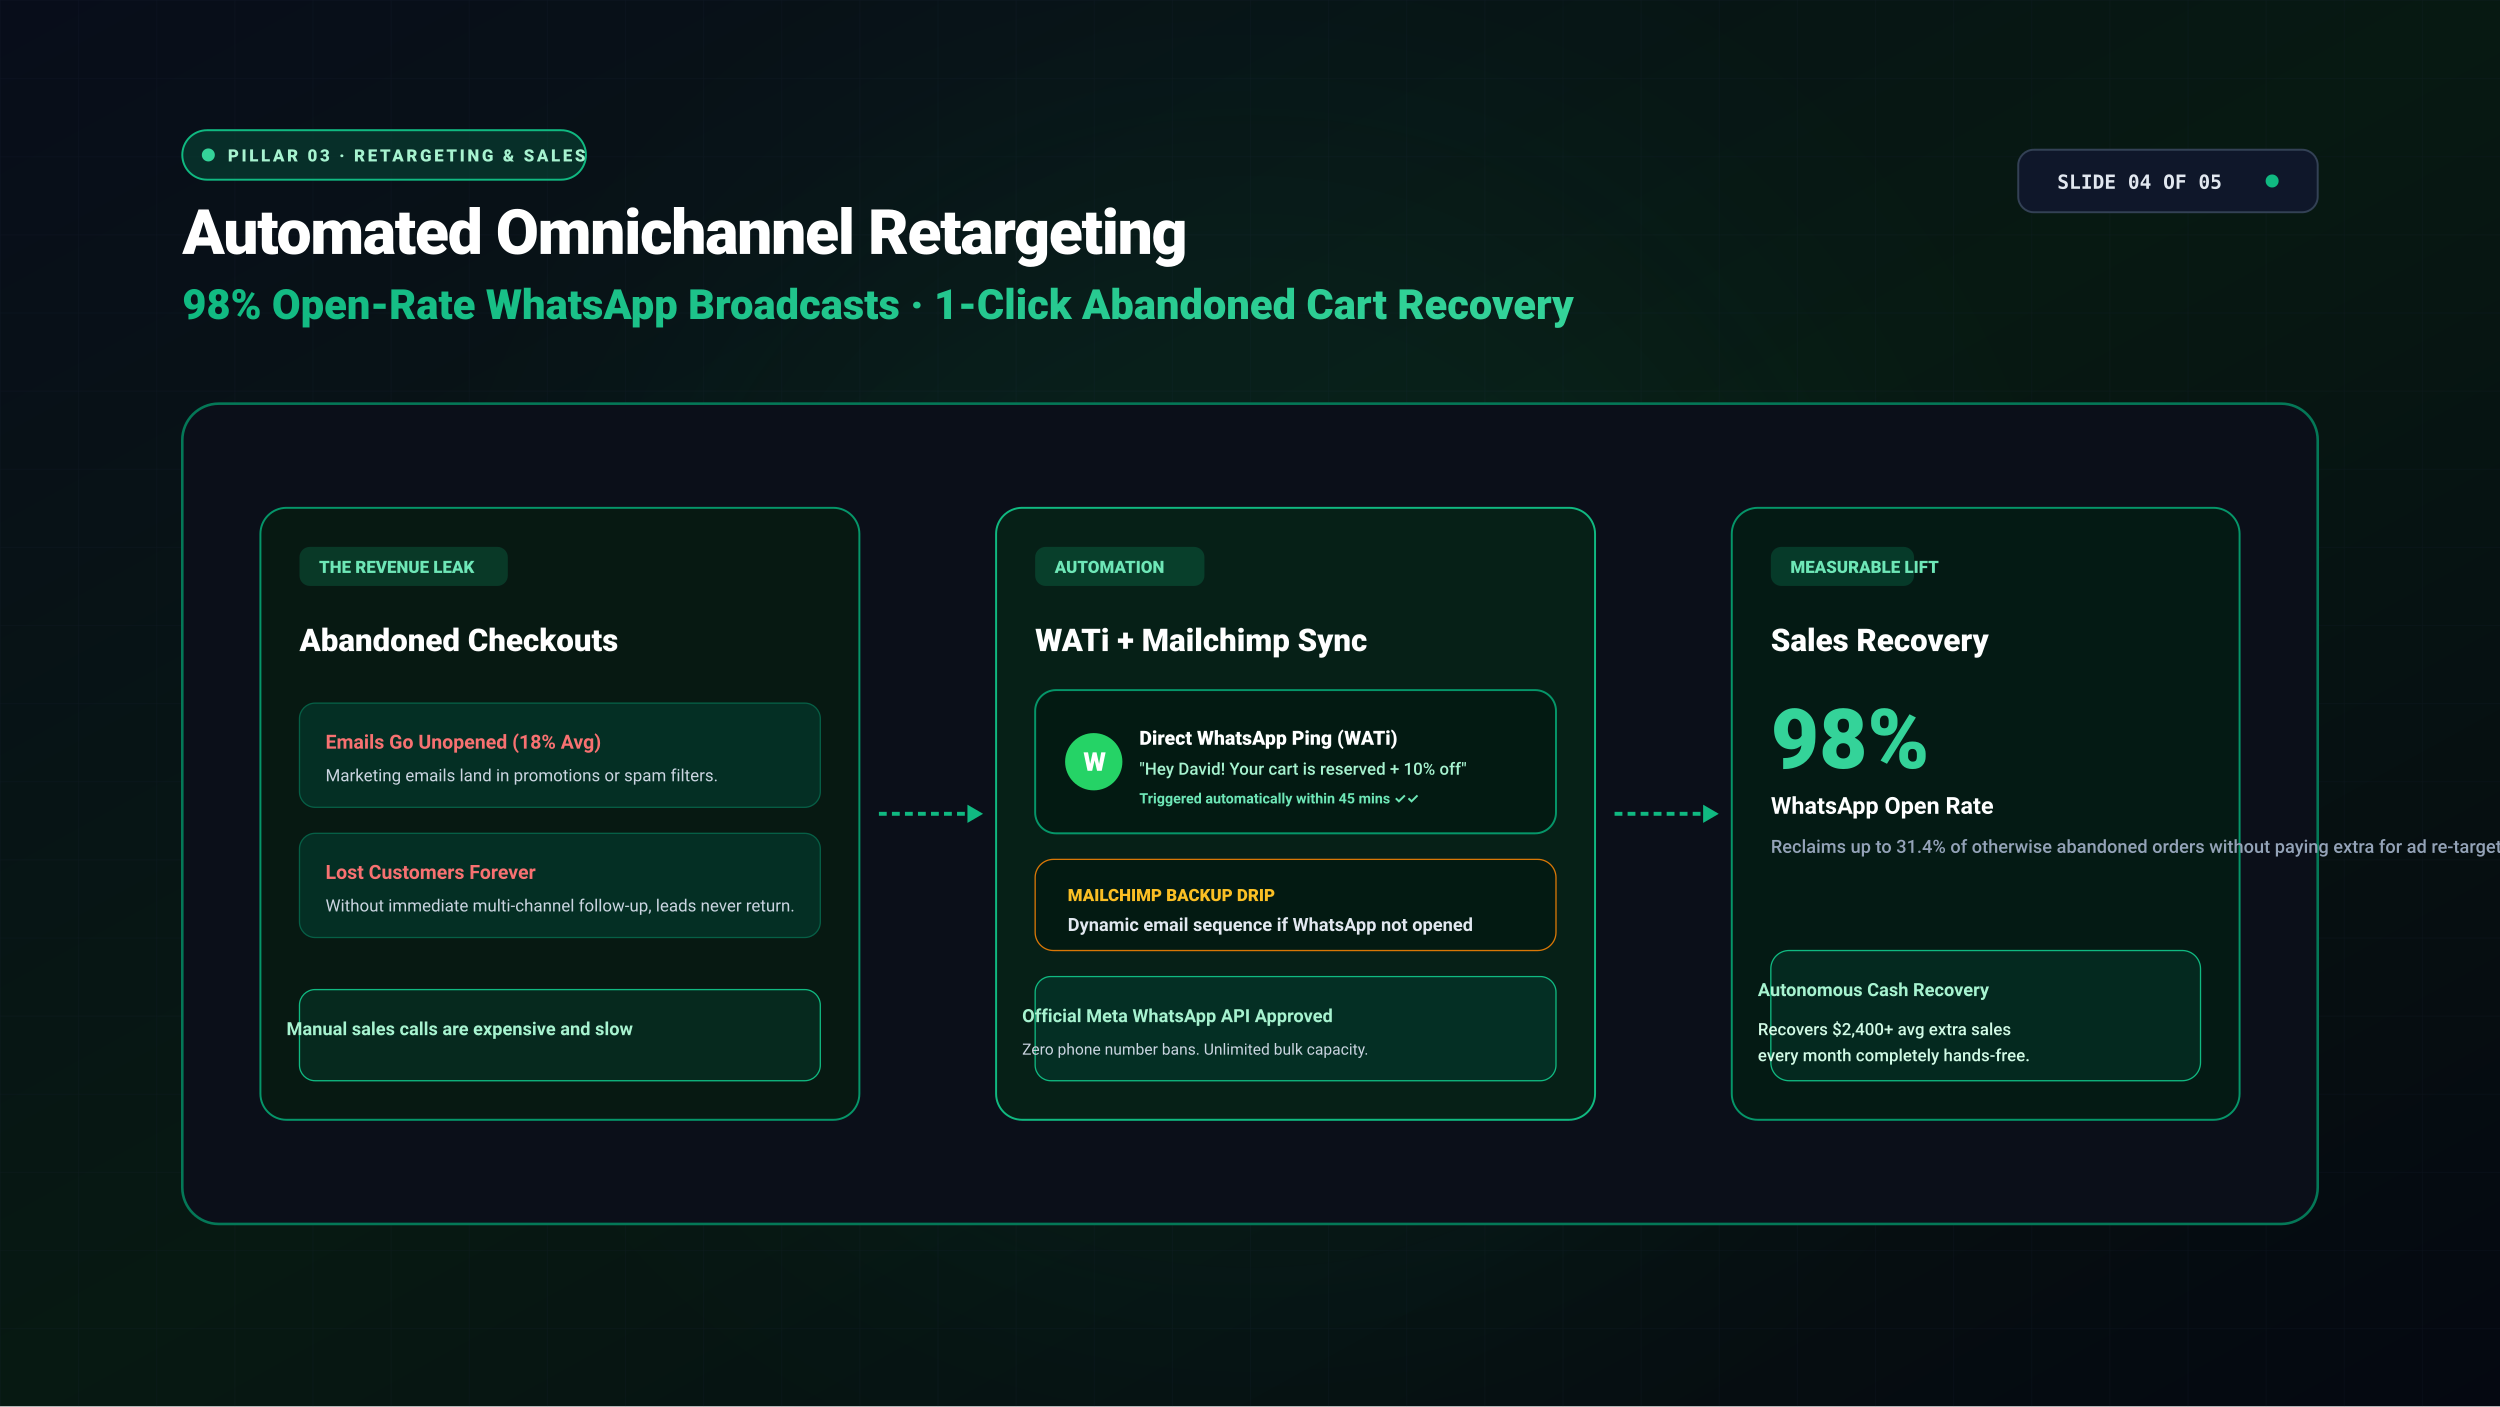
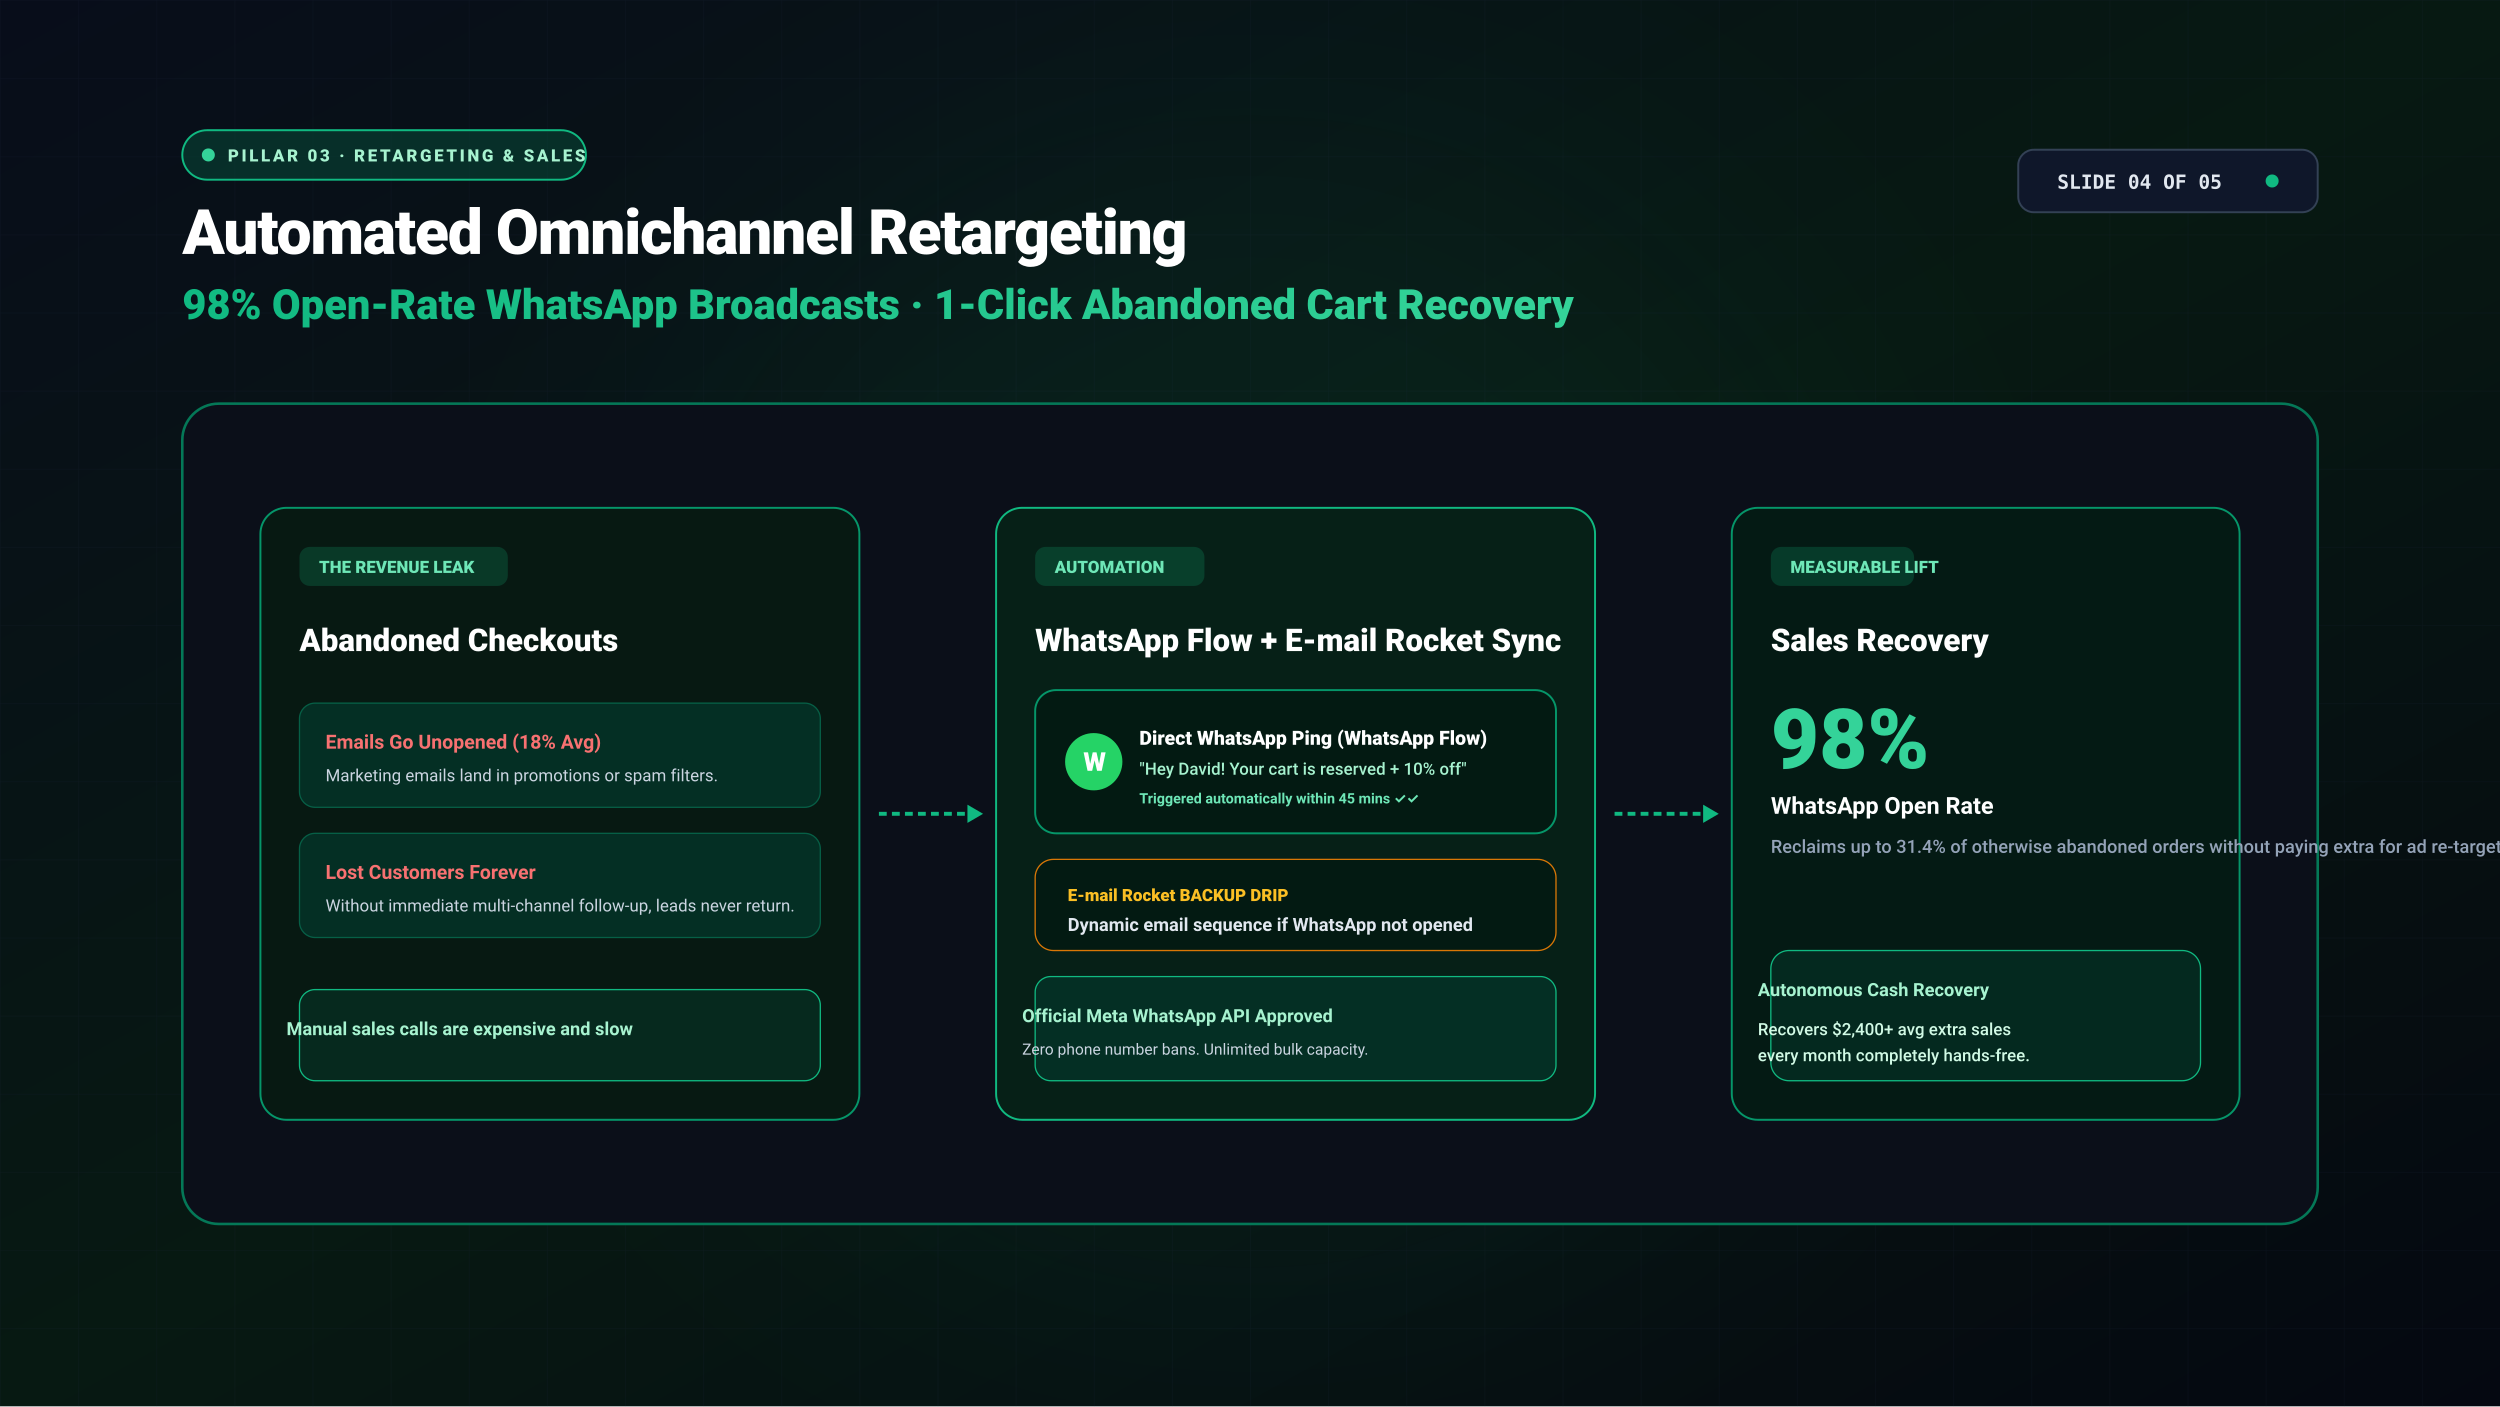
<svg xmlns="http://www.w3.org/2000/svg" viewBox="0 0 1920 1080" width="100%" height="100%" style="background-color: #070B14; font-family: system-ui, -apple-system, BlinkMacSystemFont, 'Segoe UI', Roboto, sans-serif;">
  <defs>
    <linearGradient id="bgGrad" x1="0%" y1="0%" x2="100%" y2="100%">
      <stop offset="0%" stop-color="#080D1A" />
      <stop offset="50%" stop-color="#071912" />
      <stop offset="100%" stop-color="#050811" />
    </linearGradient>
    <linearGradient id="emeraldGrad" x1="0%" y1="0%" x2="100%" y2="0%">
      <stop offset="0%" stop-color="#10B981" />
      <stop offset="100%" stop-color="#34D399" />
    </linearGradient>
    <pattern id="grid" width="60" height="60" patternUnits="userSpaceOnUse">
      <path d="M 60 0 L 0 0 0 60" fill="none" stroke="#1E293B" stroke-width="0.7" stroke-opacity="0.3" />
    </pattern>
  </defs>
  <rect width="1920" height="1080" fill="url(#bgGrad)" />
  <rect width="1920" height="1080" fill="url(#grid)" />
  <circle cx="960" cy="540" r="450" fill="#10B981" opacity="0.06" filter="blur(120px)" />
  <g transform="translate(140, 100)">
    <rect x="0" y="0" width="310" height="38" rx="19" fill="#064E3B" fill-opacity="0.5" stroke="#10B981" stroke-width="1.5" />
    <circle cx="20" cy="19" r="5" fill="#34D399" />
    <text x="35" y="24" fill="#A7F3D0" font-size="13" font-weight="800" letter-spacing="2">PILLAR 03 · RETARGETING &amp; SALES</text>
    <text x="0" y="95" fill="#FFFFFF" font-size="48" font-weight="900" letter-spacing="-1">
      Automated Omnichannel Retargeting
    </text>
    <text x="0" y="145" fill="url(#emeraldGrad)" font-size="32" font-weight="800">
      98% Open-Rate WhatsApp Broadcasts · 1-Click Abandoned Cart Recovery
    </text>
  </g>
  <g transform="translate(1550, 115)">
    <rect x="0" y="0" width="230" height="48" rx="12" fill="#0F172A" stroke="#334155" stroke-width="1.5" />
    <text x="30" y="30" fill="#E2E8F0" font-size="15" font-weight="700" font-family="monospace">SLIDE 04 OF 05</text>
    <circle cx="195" cy="24" r="5" fill="#10B981" />
  </g>
  <g transform="translate(140, 310)">
    <rect x="0" y="0" width="1640" height="630" rx="28" fill="#0B0F19" stroke="#047857" stroke-width="2" />
    <g transform="translate(60, 80)">
      <rect x="0" y="0" width="460" height="470" rx="20" fill="#071912" stroke="#059669" stroke-width="1.5" />
      <rect x="30" y="30" width="160" height="30" rx="8" fill="#10B981" fill-opacity="0.2" />
      <text x="45" y="50" fill="#6EE7B7" font-size="13" font-weight="800">THE REVENUE LEAK</text>
      <text x="30" y="110" fill="#FFFFFF" font-size="24" font-weight="800">Abandoned Checkouts</text>
      <g transform="translate(30, 150)">
        <rect x="0" y="0" width="400" height="80" rx="12" fill="#042F24" stroke="#065F46" stroke-width="1" />
        <text x="20" y="35" fill="#F87171" font-size="15" font-weight="700">Emails Go Unopened (18% Avg)</text>
        <text x="20" y="60" fill="#CBD5E1" font-size="13" font-weight="400">Marketing emails land in promotions or spam filters.</text>
      </g>
      <g transform="translate(30, 250)">
        <rect x="0" y="0" width="400" height="80" rx="12" fill="#042F24" stroke="#065F46" stroke-width="1" />
        <text x="20" y="35" fill="#F87171" font-size="15" font-weight="700">Lost Customers Forever</text>
        <text x="20" y="60" fill="#CBD5E1" font-size="13" font-weight="400">Without immediate multi-channel follow-up, leads never return.</text>
      </g>
      <rect x="30" y="370" width="400" height="70" rx="12" fill="#064E3B" fill-opacity="0.3" stroke="#10B981" stroke-width="1" />
      <text x="20" y="405" fill="#A7F3D0" font-size="14" font-weight="700">Manual sales calls are expensive and slow</text>
    </g>
    <path d="M 535 315 L 605 315" stroke="#10B981" stroke-width="3" stroke-dasharray="6 4" />
    <polygon points="615,315 603,308 603,322" fill="#10B981" />
    <g transform="translate(625, 80)">
      <rect x="0" y="0" width="460" height="470" rx="20" fill="#062017" stroke="#10B981" stroke-width="1.5" />
      <rect x="30" y="30" width="130" height="30" rx="8" fill="#10B981" fill-opacity="0.2" />
      <text x="45" y="50" fill="#6EE7B7" font-size="13" font-weight="800">AUTOMATION</text>
-       <text x="30" y="110" fill="#FFFFFF" font-size="24" font-weight="800">WATi + Mailchimp Sync</text>
+       <text x="30" y="110" fill="#FFFFFF" font-size="24" font-weight="800">WhatsApp Flow + E-mail Rocket Sync</text>
      <g transform="translate(30, 140)">
        <rect x="0" y="0" width="400" height="110" rx="16" fill="#031A12" stroke="#059669" stroke-width="1.5" />
        <circle cx="45" cy="55" r="22" fill="#25D366" />
        <text x="37" y="62" fill="#FFFFFF" font-size="20" font-weight="900">W</text>
-         <text x="80" y="42" fill="#FFFFFF" font-size="15" font-weight="800">Direct WhatsApp Ping (WATi)</text>
+         <text x="80" y="42" fill="#FFFFFF" font-size="15" font-weight="800">Direct WhatsApp Ping (WhatsApp Flow)</text>
        <text x="80" y="65" fill="#A7F3D0" font-size="13" font-weight="500">"Hey David! Your cart is reserved + 10% off"</text>
        <text x="80" y="87" fill="#6EE7B7" font-size="11" font-weight="700">Triggered automatically within 45 mins ✓✓</text>
      </g>
      <g transform="translate(30, 270)">
        <rect x="0" y="0" width="400" height="70" rx="14" fill="#031A12" stroke="#D97706" stroke-width="1" />
-         <text x="25" y="32" fill="#FBBF24" font-size="13" font-weight="800">MAILCHIMP BACKUP DRIP</text>
+         <text x="25" y="32" fill="#FBBF24" font-size="13" font-weight="800">E-mail Rocket BACKUP DRIP</text>
        <text x="25" y="55" fill="#E2E8F0" font-size="14" font-weight="600">Dynamic email sequence if WhatsApp not opened</text>
      </g>
      <rect x="30" y="360" width="400" height="80" rx="12" fill="#042F24" stroke="#10B981" stroke-width="1" />
      <text x="20" y="395" fill="#A7F3D0" font-size="14" font-weight="700">Official Meta WhatsApp API Approved</text>
      <text x="20" y="420" fill="#CBD5E1" font-size="12" font-weight="400">Zero phone number bans. Unlimited bulk capacity.</text>
    </g>
    <path d="M 1100 315 L 1170 315" stroke="#10B981" stroke-width="3" stroke-dasharray="6 4" />
    <polygon points="1180,315 1168,308 1168,322" fill="#10B981" />
    <g transform="translate(1190, 80)">
      <rect x="0" y="0" width="390" height="470" rx="20" fill="#041A14" stroke="#059669" stroke-width="1.5" />
      <rect x="30" y="30" width="110" height="30" rx="8" fill="#10B981" fill-opacity="0.2" />
      <text x="45" y="50" fill="#6EE7B7" font-size="13" font-weight="800">MEASURABLE LIFT</text>
      <text x="30" y="110" fill="#FFFFFF" font-size="24" font-weight="800">Sales Recovery</text>
      <g transform="translate(30, 150)">
        <text x="0" y="50" fill="#34D399" font-size="64" font-weight="900">98%</text>
        <text x="0" y="85" fill="#FFFFFF" font-size="18" font-weight="700">WhatsApp Open Rate</text>
        <text x="0" y="115" fill="#94A3B8" font-size="14" font-weight="500">Reclaims up to 31.4% of otherwise abandoned orders without paying extra for ad re-targeting.</text>
      </g>
      <rect x="30" y="340" width="330" height="100" rx="14" fill="#064E3B" fill-opacity="0.3" stroke="#10B981" stroke-width="1" />
      <text x="20" y="375" fill="#A7F3D0" font-size="14" font-weight="700">Autonomous Cash Recovery</text>
      <text x="20" y="405" fill="#D1FAE5" font-size="13" font-weight="500">Recovers $2,400+ avg extra sales</text>
      <text x="20" y="425" fill="#D1FAE5" font-size="13" font-weight="500">every month completely hands-free.</text>
    </g>
  </g>
</svg>
